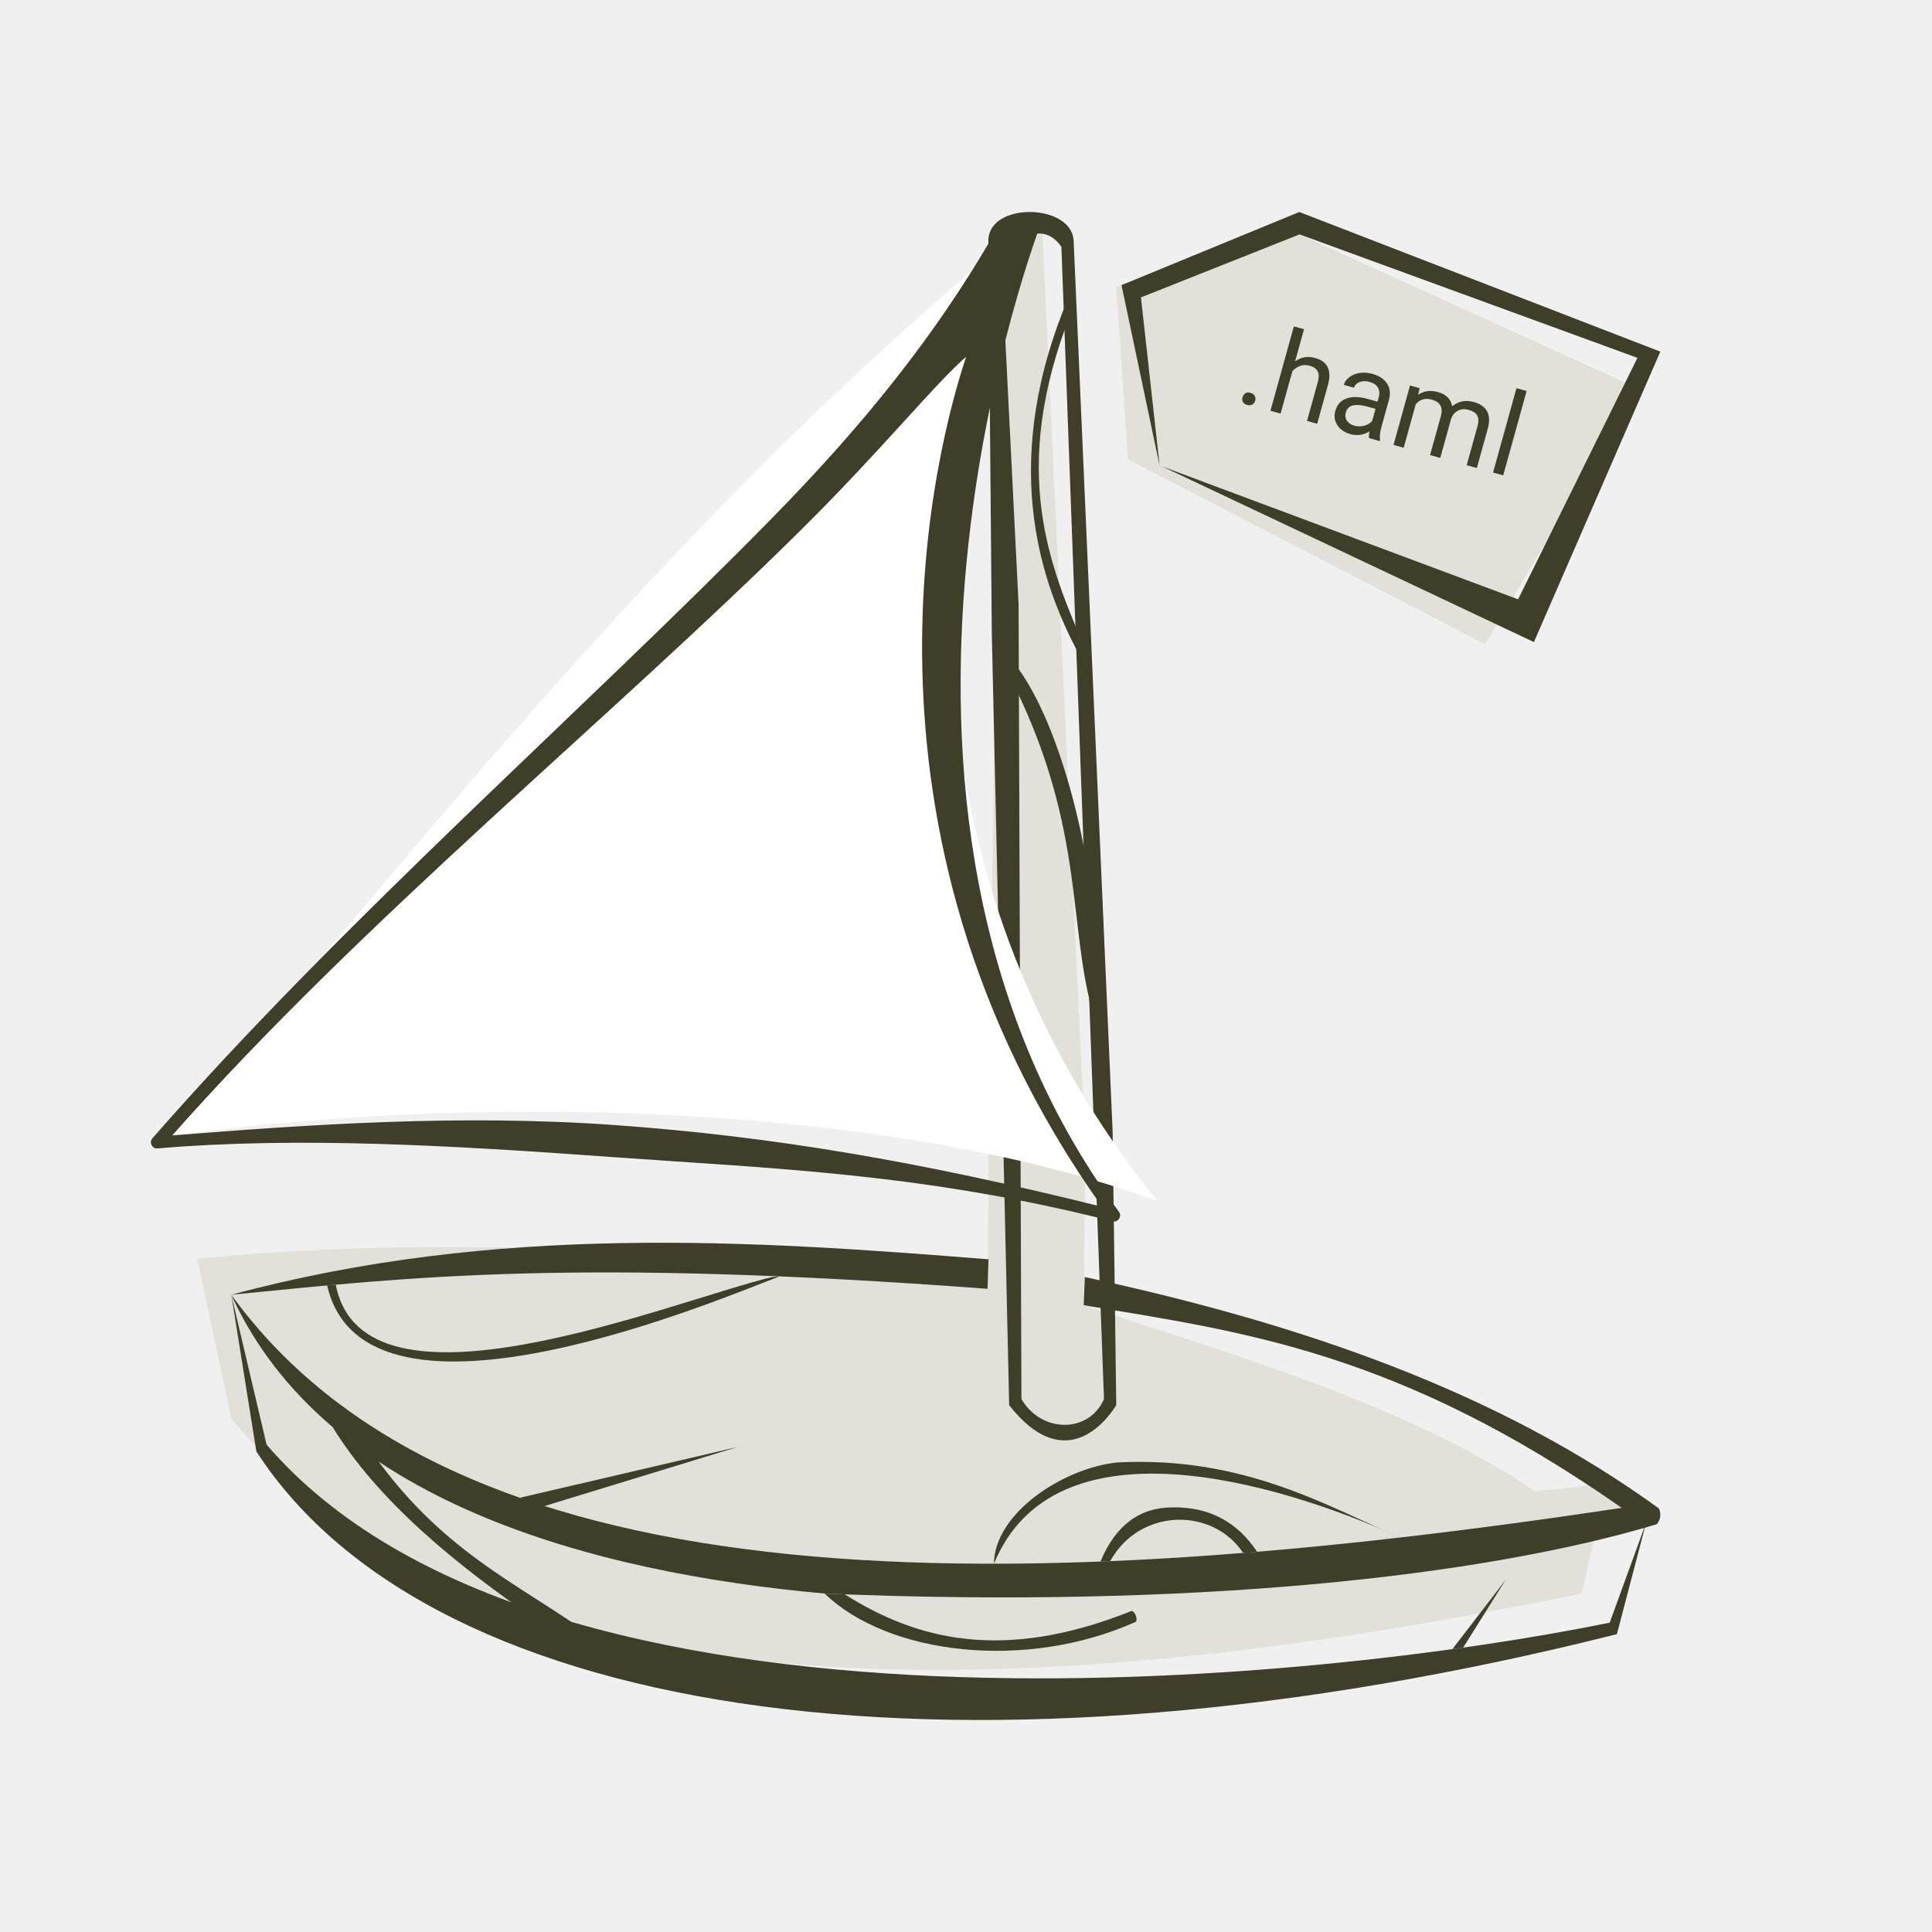
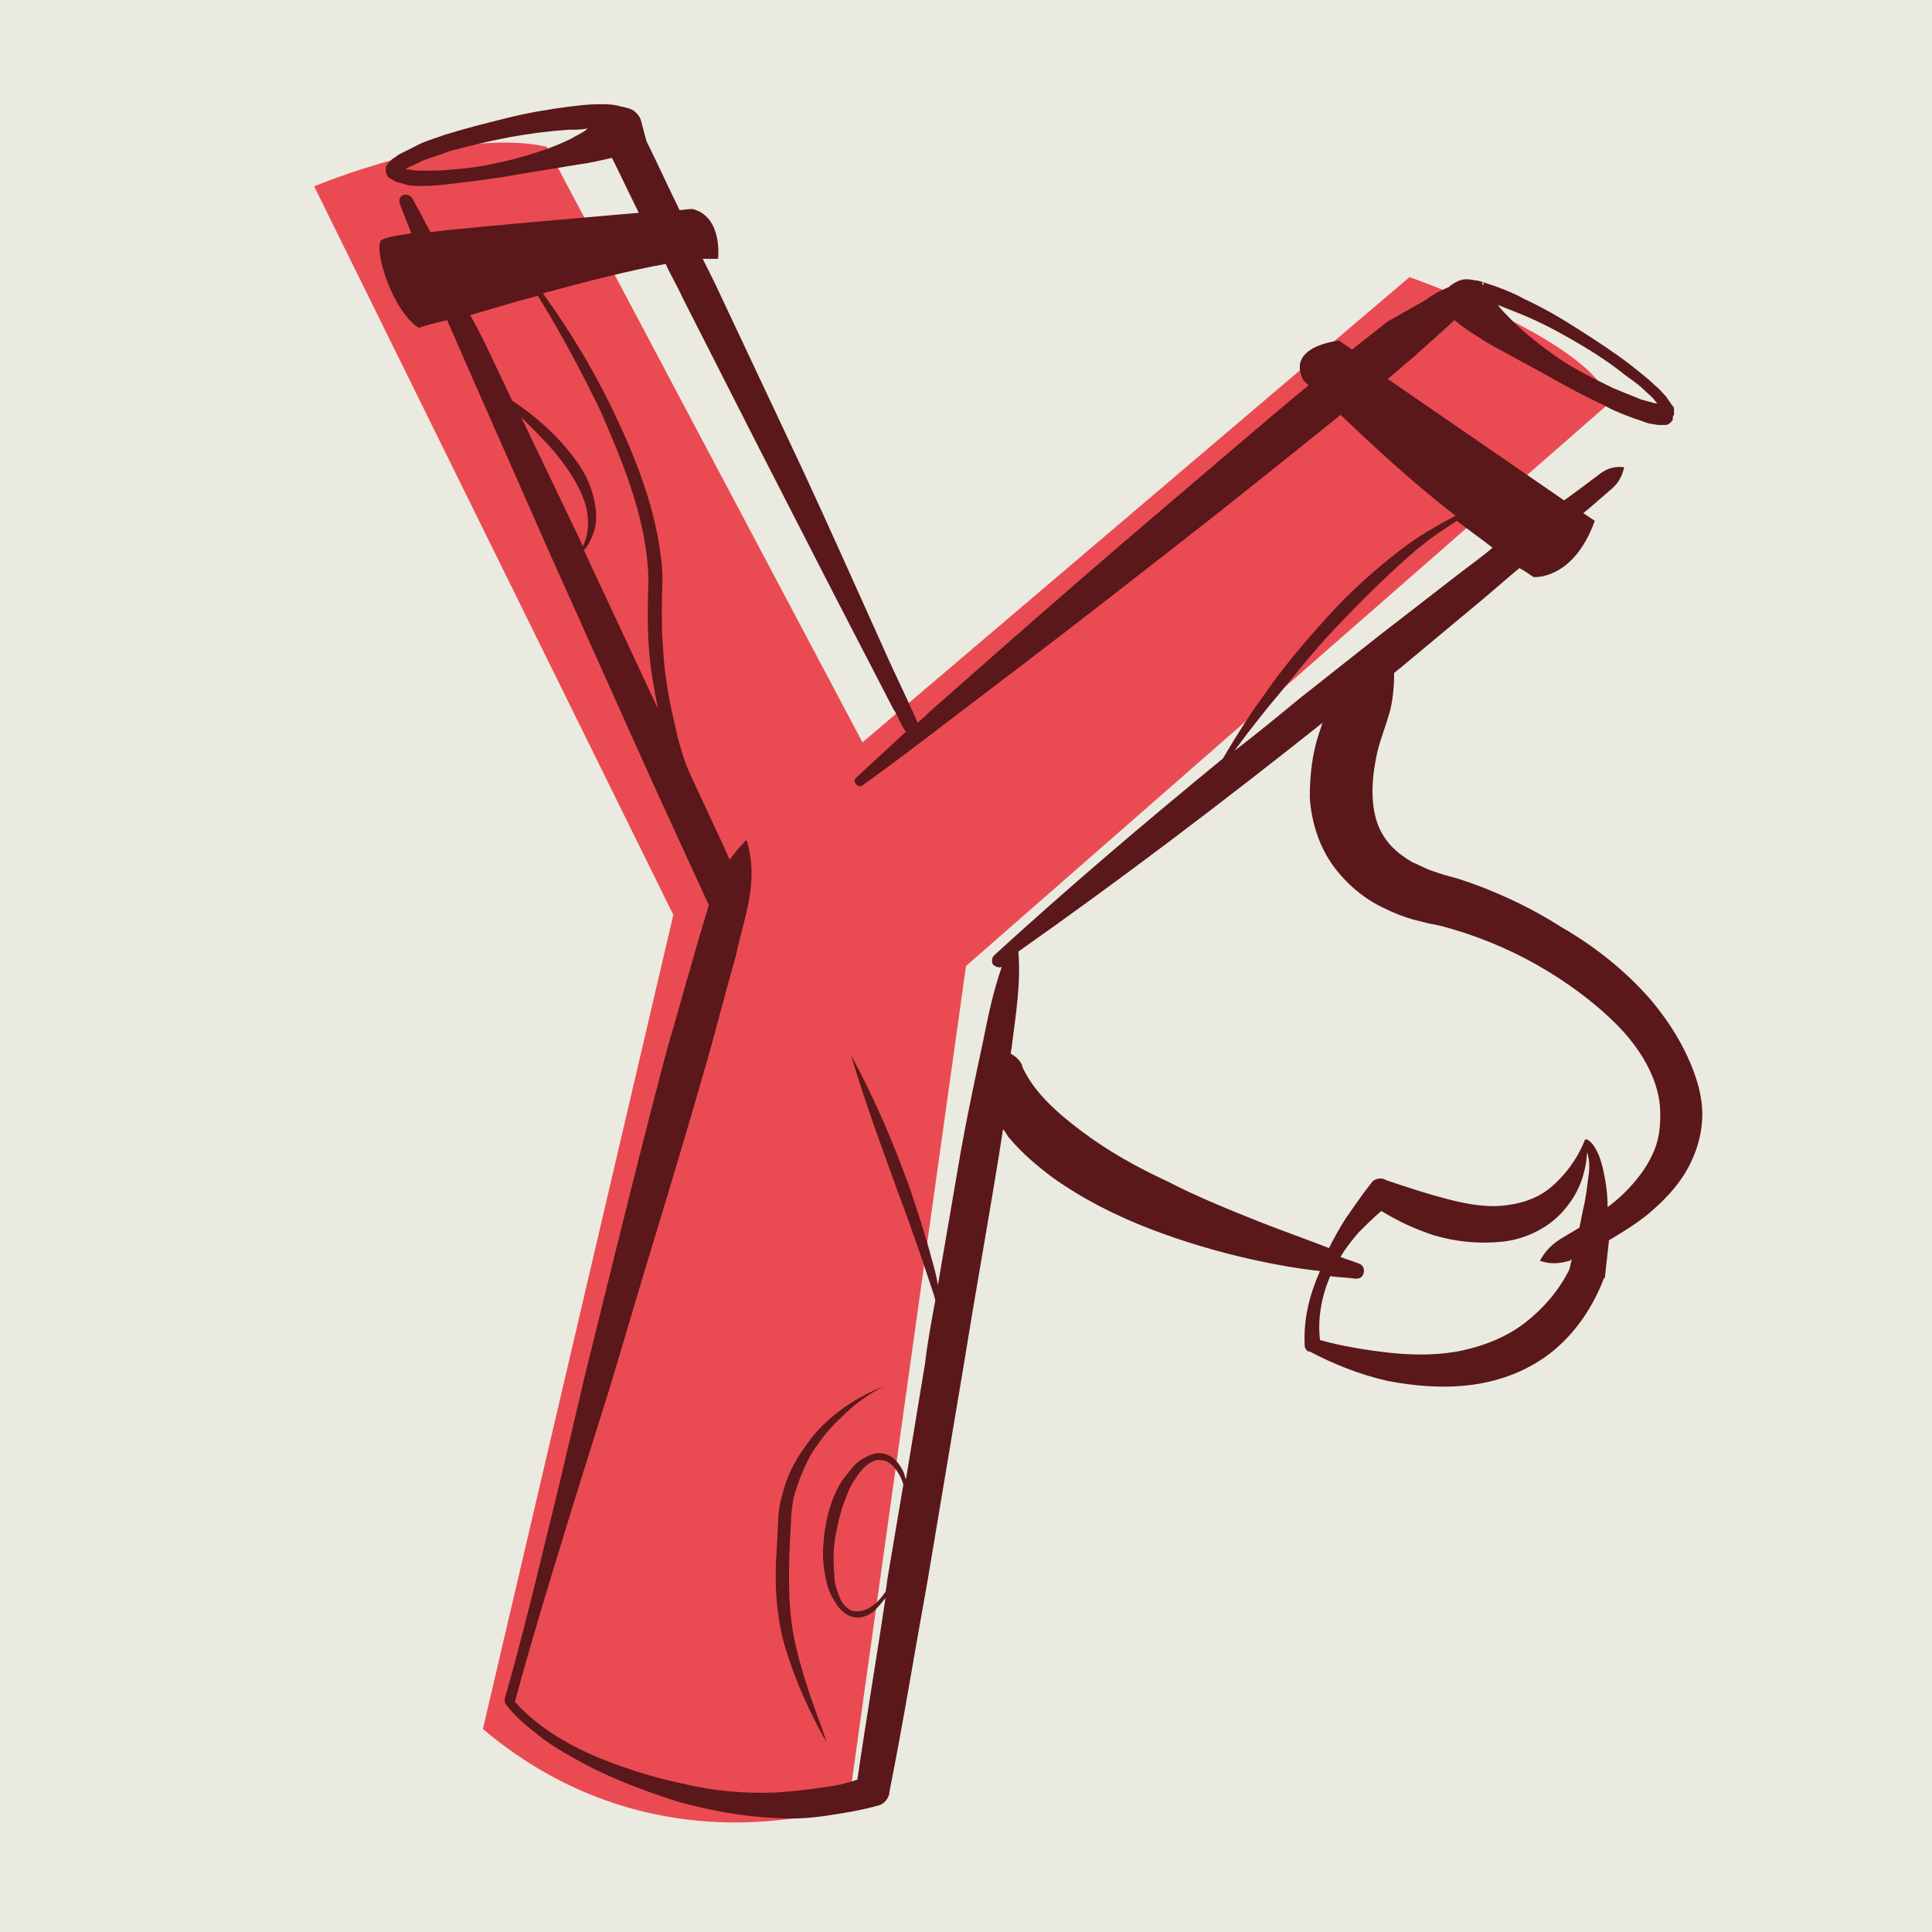
- <svg xmlns="http://www.w3.org/2000/svg" width="128" height="128" viewBox="0 0 128 128" version="1.1" id="svg1" xml:space="preserve">
+ <svg xmlns="http://www.w3.org/2000/svg" width="256" height="256" viewBox="0 0 256 256" version="1.1" id="svg1" xml:space="preserve">
  <defs id="defs1" />
  <g id="layer1">
-     <g id="g22" transform="matrix(0.8333333,0,0,0.8333333,6.666668,10.66667)" style="stroke-width:1.2">
+     <g id="g22" transform="matrix(0.8333333,0,0,0.8333333,-150.3333,10.66667)" style="stroke-width:1.2">
      <g id="g19" transform="matrix(2.580786,0,0,2.580786,-113.7783,-91.25264)" style="stroke-width:0.465">
        <path style="fill:#e1e1d9;fill-opacity:1;stroke:none;stroke-width:0.116;stroke-linecap:round;stroke-linejoin:round;stroke-dasharray:none;stroke-opacity:0.43" d="m 47.062,69.172 c 8.848,-0.858 16.436,0.044 24.361,0.475 l 0.014,-3.475 0.374,-28.168 1.272,-0.8 1.343,28.696 -0.056,4.706 c 4.448,1.496 9.944,3.033 13.909,5.737 l 1.645,-0.186 1.774,1.133 -1.628,0.584 -0.354,1.614 C 77.49,81.983 56.979,84.948 48.112,74.094 Z" id="path17" />
        <g id="g18" style="stroke-width:0.465">
          <path style="fill:#3f3e29;fill-opacity:1;stroke:none;stroke-width:0.176;stroke-linecap:butt;stroke-linejoin:round" d="M 71.409,70.101 C 58.681,69.152 53.667,69.735 48.112,70.285 56.292,68.08 64.151,68.61 71.438,69.193 Z" id="path5" />
          <path style="fill:#3f3e29;fill-opacity:1;stroke:none;stroke-width:0.176;stroke-linecap:butt;stroke-linejoin:round" d="m 48.112,70.285 c 7.12,9.824 24.549,9.312 42.834,6.565 -6.895,-4.822 -11.682,-5.427 -16.574,-6.243 l 0.032,-0.867 c 6.864,1.475 12.822,3.599 17.685,7.126 0.077,0.178 0.056,0.341 -0.064,0.488 -5.372,1.616 -14.413,2.609 -25.633,2.135 C 59.235,78.845 51.003,76.645 48.112,70.285 Z" id="path6" />
          <path style="fill:#3f3e29;fill-opacity:1;stroke:none;stroke-width:0.176;stroke-linecap:butt;stroke-linejoin:round" d="m 48.112,70.285 0.772,4.827 c 5.471,8.442 22.089,10.616 41.913,5.628 l 0.904,-3.449 -1.126,3.095 c -8.806,1.803 -32.868,4.416 -41.376,-5.484 z" id="path7" />
          <path style="fill:#3f3e29;fill-opacity:1;stroke:none;stroke-width:0.176;stroke-linecap:butt;stroke-linejoin:round" d="m 64.763,69.74 c -3.207,0.786 -12.582,4.653 -13.432,0.234 l -0.267,0.024 c 1.185,5.151 12.395,0.287 13.943,-0.279 z" id="path8" />
          <path style="fill:#3f3e29;fill-opacity:1;stroke:none;stroke-width:0.176;stroke-linecap:butt;stroke-linejoin:round" d="m 51.232,74.359 c 1.386,2.245 3.728,4.212 6.463,6.063 L 59.234,80.812 C 56.907,79.135 54.525,78.192 52.312,74.945 Z" id="path9" />
          <path style="fill:#3f3e29;fill-opacity:1;stroke:none;stroke-width:0.176;stroke-linecap:butt;stroke-linejoin:round" d="m 63.706,74.975 -6.703,1.563 0.626,0.296 z" id="path10" />
          <path style="fill:#3f3e29;fill-opacity:1;stroke:none;stroke-width:0.176;stroke-linecap:butt;stroke-linejoin:round" d="m 85.73,81.2 1.637,-2.13 -1.305,2.083 z" id="path11" />
          <path style="fill:#3f3e29;fill-opacity:1;stroke:none;stroke-width:0.176;stroke-linecap:butt;stroke-linejoin:round;stroke-dasharray:none" d="m 67.01,79.514 c 2.24,1.412 4.9,2.086 8.838,0.511 0.111,0.01 0.21,0.304 0.11,0.343 -3.366,1.501 -7.594,1.02 -9.568,-0.878 z" id="path12" />
          <path style="fill:#3f3e29;fill-opacity:1;stroke:none;stroke-width:0.176;stroke-linecap:butt;stroke-linejoin:round;stroke-dasharray:none" d="m 84.126,77.762 c -3.899,-1.759 -10.662,-3.705 -12.52,0.809 0.015,-1.57 2.155,-2.953 3.801,-3.12 3.929,-0.208 6.519,1.384 8.72,2.311 z" id="path13" />
          <path style="fill:#3f3e29;fill-opacity:1;stroke:none;stroke-width:0.176;stroke-linecap:butt;stroke-linejoin:round;stroke-dasharray:none" d="m 75.186,78.491 c 0.92,-1.656 3.169,-1.656 4.096,-0.253 l 0.431,-0.035 c -0.614,-0.927 -1.479,-1.383 -2.594,-1.368 -1.023,-0.004 -1.767,0.553 -2.231,1.668 z" id="path14" />
          <path style="fill:#3f3e29;fill-opacity:1;stroke-width:0.465;stroke-linejoin:round" d="m 71.434,37.814 0.106,12.08 0.535,23.793 c 1.665,2.12 2.94,0.578 3.299,0 L 75.262,65.247 74.061,37.814 c -0.058,-1.155 -2.623,-1.204 -2.627,0 z m 0.379,0.189 c 0.676,-0.325 1.365,-0.736 1.871,0 l 1.312,35.494 c -0.457,1.056 -1.923,1.064 -2.543,0 l -0.088,-24.491 z" id="rect14" />
          <path style="fill:#3f3e29;fill-opacity:1;stroke-width:0.465;stroke-linecap:round;stroke-linejoin:round" d="m 73.924,39.84 c -0.069,0 -0.136,0.005 -0.162,0.068 -1.988,5.014 -0.622,8.583 0.422,10.572 0.021,0.066 0.09,0.102 0.156,0.082 0.067,-0.021 0.104,-0.092 0.082,-0.158 -1.063,-2.502 -2.39,-5.453 -0.428,-10.402 0.025,-0.064 -0.001,-0.162 -0.07,-0.162 z" id="path15" />
          <path style="fill:#3f3e29;fill-opacity:1;stroke-width:0.465;stroke-linecap:round;stroke-linejoin:round" d="m 71.872,50.58 c 0.067,-0.015 0.134,-0.025 0.173,0.031 1.542,1.666 2.862,6.542 2.744,10.575 -0.005,0.069 -0.065,0.12 -0.134,0.115 -0.07,-0.005 -0.121,-0.066 -0.115,-0.136 -0.646,-2.775 -0.215,-5.802 -2.701,-10.41 -0.039,-0.057 -0.035,-0.158 0.033,-0.174 z" id="path16" />
        </g>
        <path style="fill:#ffffff;fill-opacity:1;stroke:none;stroke-width:0.116;stroke-linecap:round;stroke-linejoin:round;stroke-dasharray:none;stroke-opacity:0.43" d="M 76.633,67.396 C 70.3,59.499 68.694,49.701 71.812,38.004 61.993,46.143 54.311,55.885 46.293,65.375 56.438,64 68.717,64.5 76.633,67.396 Z" id="path18" />
        <path style="fill:#3f3e29;fill-opacity:1;stroke-width:0.465;stroke-linecap:round;stroke-linejoin:round" d="m 72.253,37.208 c -0.378,0.176 -0.746,0.547 -0.764,0.607 -1.684,2.869 -3.762,5.527 -6.689,8.514 -5.875,5.994 -13.23,12.398 -19.117,19.135 -0.111,0.128 -0.011,0.327 0.158,0.312 4.332,-0.367 9.046,-0.092 13.964,0.264 4.926,0.356 9.618,0.495 15.452,1.982 0.172,0.044 0.304,-0.152 0.199,-0.295 -9.356,-12.645 -2.372,-30.523 -2.372,-30.523 -0.23,-0.126 -0.592,-0.103 -0.831,0.004 z m -1.503,4.181 c -0.843,2.52 -4.151,14.473 4.187,26.186 -5.65,-1.406 -10.168,-2.167 -14.975,-2.515 -4.766,-0.345 -9.442,-0.021 -13.669,0.316 5.895,-6.666 13.491,-12.823 19.408,-18.691 2.462,-2.441 4.09,-4.468 5.049,-5.296 z" id="path4" />
      </g>
      <g id="g21" transform="matrix(0.4669223,0,0,0.4669223,-2.514685,13.15477)" style="stroke-width:2.57">
        <path style="fill:#e1e1d9;fill-opacity:1;stroke:none;stroke-width:0.643;stroke-linecap:round;stroke-linejoin:round;stroke-dasharray:none;stroke-opacity:0.43" d="M 180.296,22.627 178.312,-6.75 208.125,-16.312 267.062,10.5 241.125,54.102 Z" id="path20" />
        <path style="font-size:29.333px;line-height:1.45;font-family:Roboto;-inkscape-font-specification:Roboto;text-align:center;letter-spacing:0px;word-spacing:0px;text-anchor:middle;white-space:pre;fill:#3f3e29;stroke-width:0.643;stroke-linecap:round;stroke-linejoin:round;stroke-opacity:0.43" d="m 199.822,12.056 q 0.125,-0.449 0.469,-0.675 0.354,-0.224 0.887,-0.076 0.533,0.148 0.721,0.522 0.197,0.377 0.073,0.826 -0.119,0.43 -0.48,0.642 -0.352,0.215 -0.885,0.067 -0.533,-0.148 -0.724,-0.513 -0.181,-0.363 -0.062,-0.793 z m 8.949,-6.117 q 1.542,-1.093 3.384,-0.581 3.207,0.89 2.231,4.517 l -1.856,6.686 -1.73,-0.48 1.858,-6.696 q 0.294,-1.097 -0.056,-1.758 -0.341,-0.659 -1.379,-0.947 -0.842,-0.234 -1.602,0.039 -0.76,0.272 -1.318,0.903 l -2.001,7.21 -1.73,-0.48 3.987,-14.364 1.73,0.48 z m 12.597,13.074 q -0.067,-0.341 0.053,-1.134 -1.554,0.918 -3.228,0.454 -1.496,-0.415 -2.226,-1.524 -0.718,-1.116 -0.357,-2.416 0.439,-1.58 1.877,-2.118 1.45,-0.544 3.629,0.061 l 1.683,0.467 0.221,-0.795 q 0.252,-0.907 -0.143,-1.591 -0.392,-0.693 -1.449,-0.986 -0.926,-0.257 -1.682,0.037 -0.756,0.294 -0.941,0.958 l -1.739,-0.483 q 0.21,-0.757 0.938,-1.311 0.74,-0.56 1.77,-0.717 1.04,-0.155 2.143,0.152 1.749,0.485 2.496,1.64 0.75,1.145 0.362,2.689 l -1.293,4.657 q -0.387,1.393 -0.26,2.315 l -0.042,0.15 z m -2.505,-2.115 q 0.814,0.226 1.66,0.007 0.846,-0.218 1.36,-0.801 l 0.576,-2.076 -1.356,-0.376 q -3.179,-0.882 -3.696,0.978 -0.226,0.814 0.189,1.422 0.415,0.609 1.266,0.845 z m 11.111,-6.393 -0.265,1.135 q 1.476,-1 3.365,-0.476 2.123,0.589 2.438,2.429 0.707,-0.589 1.636,-0.815 0.938,-0.223 2.042,0.083 3.329,0.924 2.407,4.465 l -1.882,6.78 -1.73,-0.48 1.853,-6.677 q 0.301,-1.085 -0.046,-1.755 -0.345,-0.68 -1.514,-1.004 -0.963,-0.267 -1.76,0.136 -0.794,0.394 -1.167,1.338 l -1.864,6.714 -1.739,-0.483 1.84,-6.63 q 0.613,-2.207 -1.548,-2.806 -1.702,-0.472 -2.731,0.803 l -2.05,7.387 -1.73,-0.48 2.808,-10.118 z m 14.23,14.847 -1.73,-0.48 3.987,-14.364 1.73,0.48 z" id="text19" aria-label=".haml" />
        <path style="fill:#3f3e29;fill-opacity:1;stroke:none;stroke-width:0.643;stroke-linecap:round;stroke-linejoin:round;stroke-dasharray:none;stroke-opacity:0.43" d="M 182.522,-4.95 209.523,-15.677 267.062,5.347 246.741,46.462 186.102,23.821 249.432,53.74 270.954,4.287 209.48,-19.49 179.212,-7.039 185.704,23.732 Z" id="path21" />
      </g>
    </g>
+     <rect style="fill:#eaeae1;fill-opacity:1;stroke:none;stroke-width:0.25;stroke-linecap:round;stroke-linejoin:round;stroke-opacity:0.43" id="rect19" width="256" height="256" x="0" y="0" ry="73" rx="0" />
+     <g id="g26" transform="matrix(1.062847,0,0,1.062847,-2.445188,-8.397991)" style="stroke-width:0.941">
+       <path d="m 122.732,128.333 -14.659,104.683 c 0,0 -23.9,8.763 -45.57,-9.56 L 86.244,121.959 41.471,31.139 c 0,0 17.686,-7.489 28.999,-4.939 l 39.356,74.25 68.195,-57.998 c 0,0 22.944,7.967 25.015,15.615 z" fill="#ecdfa7" id="path1" style="fill:#ea4b52;fill-opacity:1;stroke-width:0.941" />
+       <g fill="#3f3e29" id="g3" style="fill:#5a181b;fill-opacity:1;stroke-width:1.387" transform="matrix(0.6784152,0,0,0.6784152,41.47142,20.89017)">
+         <path d="m 251.772,173.798 c -1.644,-3.288 -3.758,-6.341 -6.106,-9.16 -4.697,-5.402 -10.334,-9.864 -16.44,-13.387 -5.872,-3.758 -12.448,-6.811 -19.024,-8.925 l -2.583,-0.705 c -0.705,-0.235 -1.409,-0.47 -2.114,-0.705 -1.409,-0.47 -2.583,-1.174 -3.758,-1.644 -2.349,-1.409 -3.993,-2.818 -5.167,-4.697 -2.349,-3.523 -2.583,-8.925 -1.409,-14.561 0.235,-1.409 0.705,-2.818 1.174,-4.228 0.47,-1.409 0.939,-2.818 1.409,-4.462 0.47,-2.114 0.705,-4.228 0.705,-6.811 l 1.174,-0.939 14.092,-11.743 c 2.583,-2.114 5.167,-4.462 7.75,-6.576 0.939,0.47 1.879,1.174 2.583,1.644 0,0 7.281,0.705 11.273,-10.334 l -2.114,-1.409 1.409,-1.174 3.523,-3.053 c 1.174,-0.939 2.114,-2.114 2.583,-4.228 -2.114,-0.235 -3.523,0.47 -4.697,1.409 l -3.758,2.818 -2.583,1.879 -32.411,-22.312 c 1.644,-1.409 3.053,-2.583 4.697,-3.993 l 6.811,-6.106 c 0.235,-0.235 0.47,-0.47 0.705,-0.705 0.705,0.47 1.174,0.939 1.879,1.409 1.644,1.174 3.523,2.349 5.167,3.288 l 10.334,5.637 c 3.288,1.879 6.811,3.758 10.334,5.402 1.644,0.939 3.523,1.644 5.402,2.349 0.939,0.235 1.879,0.705 2.818,0.939 0.47,0 1.174,0.235 1.644,0.235 h 1.174 c 0.47,0 0.939,-0.235 1.409,-0.939 v -0.235 c 0,-0.235 0,-0.47 0.235,-0.705 v -0.939 c 0,-0.47 -0.235,-0.705 -0.47,-0.939 -0.235,-0.47 -0.705,-0.939 -0.939,-1.409 -0.705,-0.705 -1.409,-1.644 -2.114,-2.114 -1.409,-1.409 -3.053,-2.583 -4.462,-3.758 -3.053,-2.349 -6.341,-4.462 -9.629,-6.576 -3.288,-2.114 -6.576,-3.993 -10.099,-5.637 -1.644,-0.939 -3.523,-1.644 -5.402,-2.349 -0.939,-0.235 -1.879,-0.705 -3.053,-0.939 -0.47,0 -1.174,-0.235 -1.879,-0.235 -0.47,0 -0.705,0 -1.409,0.235 -0.47,0.235 -1.174,0.47 -1.879,1.174 -1.644,0.705 -3.053,1.409 -4.228,2.349 l -7.046,3.993 c -2.114,1.644 -4.462,3.523 -6.576,5.167 l -2.349,-1.644 c 0,0 -9.864,0.939 -6.576,7.281 0,0 0.235,0.235 0.939,0.939 -9.395,7.75 -18.554,15.736 -27.714,23.486 -9.394,7.985 -18.554,15.971 -27.949,24.191 l -13.857,12.213 c -0.705,0.705 -1.409,1.409 -2.349,2.114 -0.47,-1.409 -1.174,-2.583 -1.644,-3.758 l -3.288,-7.046 -6.341,-14.092 C 95.354,79.383 91.127,69.989 86.664,60.594 L 73.512,32.646 c -0.705,-1.409 -1.409,-2.818 -2.114,-4.228 h 2.818 c 0,0 0.939,-7.75 -4.697,-9.16 0,0 -0.939,0 -2.349,0.235 C 65.057,15.266 63.178,11.039 61.064,6.811 L 60.125,3.288 C 59.89,2.114 59.185,1.644 58.716,1.174 58.246,0.939 57.776,0.705 57.541,0.705 56.837,0.47 56.367,0.47 55.662,0.235 54.488,0 53.549,0 52.609,0 50.495,0 48.617,0.235 46.738,0.47 42.98,0.939 38.987,1.644 35.229,2.583 31.472,3.523 27.714,4.462 23.956,5.637 22.077,6.341 20.198,6.811 18.554,7.75 17.615,8.22 16.675,8.69 15.736,9.16 c -0.47,0.235 -0.939,0.705 -1.409,0.939 -0.235,0.235 -0.47,0.47 -0.705,0.705 -0.235,0.235 -0.235,0.47 -0.47,0.705 v 0.705 0.235 c 0.235,0.939 0.705,1.174 1.174,1.409 0.47,0.235 0.705,0.47 0.939,0.47 0.705,0.235 1.174,0.235 1.644,0.47 0.939,0.235 2.114,0.235 3.053,0.235 1.879,0 3.993,-0.235 5.872,-0.47 3.758,-0.47 7.75,-0.939 11.508,-1.644 l 11.508,-1.879 c 1.879,-0.235 3.758,-0.705 5.872,-1.174 1.644,3.288 3.288,6.811 4.932,10.099 -10.804,0.939 -27.714,2.349 -38.283,3.523 -1.174,-2.114 -2.114,-3.993 -3.288,-6.106 -0.235,-0.47 -0.939,-0.939 -1.644,-0.705 -0.705,0.235 -0.939,0.939 -0.705,1.644 0.705,1.879 1.409,3.523 2.114,5.402 -3.288,0.47 -5.402,0.939 -5.637,1.409 -1.174,2.114 2.349,13.152 7.046,15.971 0,0 1.879,-0.705 5.167,-1.409 1.644,3.758 3.288,7.516 4.932,11.273 l 14.092,31.941 14.327,31.941 c 4.697,10.569 9.629,21.138 14.561,31.941 4.932,10.804 0,0.235 0.235,0.235 -0.705,2.349 -1.409,4.697 -2.114,7.046 -1.879,6.576 -3.758,13.152 -5.637,19.728 -3.523,13.152 -6.811,26.539 -10.099,39.692 l -4.932,19.963 -4.697,19.963 c -3.288,13.387 -6.341,26.539 -10.099,39.692 0,0.235 0,0.705 0.235,0.939 1.879,2.583 4.462,4.462 6.811,6.341 2.583,1.879 5.167,3.288 7.75,4.697 5.402,2.818 11.039,4.932 16.91,6.811 5.872,1.644 11.978,2.818 18.319,3.053 3.053,0.235 6.341,0 9.394,-0.47 3.053,-0.47 6.106,-0.939 9.394,-1.879 0.939,-0.235 1.644,-1.174 1.879,-2.114 v -0.235 c 2.583,-12.917 4.697,-26.07 7.046,-38.987 l 6.576,-39.222 c 2.114,-13.152 4.462,-26.07 6.576,-39.222 0.235,-1.409 0.47,-3.053 0.705,-4.462 0.47,0.47 0.705,1.174 1.174,1.644 2.349,2.818 5.167,5.167 7.985,7.281 5.637,3.993 11.743,7.046 17.85,9.395 6.106,2.349 12.448,4.228 18.789,5.637 4.228,0.939 8.22,1.644 12.448,2.114 -1.879,4.228 -3.053,8.69 -2.818,13.622 0,0.47 0.235,0.939 0.705,1.174 h 0.235 c 4.462,2.349 9.16,4.228 14.327,5.402 4.932,0.939 10.334,1.409 15.501,0.705 5.402,-0.705 10.804,-2.818 15.031,-6.341 4.228,-3.523 7.281,-8.22 9.16,-13.152 l 0.235,-0.235 v -0.235 c 0.235,-2.114 0.47,-4.228 0.705,-6.341 v -0.235 c 2.349,-1.409 4.697,-2.818 7.046,-4.697 2.818,-2.349 5.402,-4.932 7.281,-8.22 1.879,-3.288 3.053,-7.281 2.818,-11.273 -0.235,-3.758 -1.644,-7.516 -3.288,-10.804 z M 247.31,55.428 c 0,0 0,0.235 0,0 z M 230.635,42.98 c 3.288,1.879 6.341,3.758 9.395,6.106 1.409,1.174 3.053,2.114 4.462,3.523 0.705,0.705 1.409,1.174 1.879,1.879 0.235,0.235 0.235,0.235 0.47,0.47 h -0.47 c -0.939,-0.235 -1.644,-0.47 -2.583,-0.705 -1.644,-0.705 -3.523,-1.409 -5.167,-2.114 -3.288,-1.644 -6.811,-3.288 -9.864,-5.402 -3.053,-2.114 -6.106,-4.462 -8.69,-7.046 -0.939,-0.939 -1.879,-1.879 -2.583,-2.818 1.174,0.47 2.349,0.939 3.523,1.409 3.053,1.174 6.341,2.818 9.629,4.697 z M 214.664,32.646 c 0,0 0,0 0.235,0.235 v 0.235 0.235 c 0,0 0,-0.235 -0.235,-0.235 z M 47.207,6.341 C 43.919,7.985 40.161,9.16 36.639,10.099 32.881,11.039 29.358,11.743 25.6,11.978 c -1.879,0.235 -3.758,0.235 -5.637,0.235 -0.939,0 -1.879,0 -2.583,-0.235 h -0.705 c 0.235,0 0.235,-0.235 0.47,-0.235 0.705,-0.47 1.644,-0.705 2.349,-1.174 1.644,-0.705 3.523,-1.174 5.167,-1.879 3.523,-0.939 7.281,-1.879 11.039,-2.583 3.758,-0.705 7.516,-1.174 11.039,-1.409 1.174,0 2.349,0 3.523,-0.235 -0.705,0.705 -1.879,1.174 -3.053,1.879 z M 210.202,86.429 195.64,97.703 181.079,109.211 c -3.993,3.288 -7.985,6.576 -11.978,9.629 0.235,-0.235 0.47,-0.705 0.705,-0.939 1.879,-2.583 3.758,-4.932 5.637,-7.281 3.993,-4.697 7.75,-9.629 11.978,-14.092 4.228,-4.462 8.69,-8.925 13.152,-12.917 2.349,-2.114 4.697,-3.993 7.281,-5.637 0.705,-0.47 1.409,-0.939 2.114,-1.409 2.114,1.644 4.462,3.288 6.576,4.932 -1.879,1.644 -4.228,3.288 -6.341,4.932 z M 38.048,57.541 l 1.174,1.174 c 2.349,2.349 4.697,4.697 6.576,7.281 1.879,2.583 3.523,5.402 4.228,8.22 0.47,2.349 0.47,4.932 -0.705,7.046 L 49.086,80.558 Z M 49.556,81.967 C 50.261,81.262 50.73,80.323 51.2,79.149 51.905,77.505 51.905,75.626 51.67,73.982 51.2,70.459 49.556,67.171 47.442,64.587 44.389,60.594 40.631,57.306 36.404,54.488 l -2.583,-5.402 c -1.644,-3.523 -3.288,-7.046 -5.167,-10.334 3.523,-0.939 7.75,-2.349 12.448,-3.523 4.228,6.811 7.985,13.857 11.508,21.138 3.993,9.16 7.985,18.789 8.69,28.653 0.235,2.349 0,4.932 0,7.516 0,2.583 0,5.167 0.235,7.75 0.235,3.523 0.939,7.281 1.644,10.804 z M 104.983,273.38 c -0.705,0.939 -1.174,1.644 -2.114,2.349 -1.174,0.939 -2.349,1.409 -3.758,1.174 -1.174,-0.235 -2.114,-1.409 -2.583,-2.583 -0.47,-1.174 -0.939,-2.583 -0.939,-3.993 -0.235,-2.818 -0.235,-5.637 0.47,-8.455 0.47,-2.818 1.409,-5.402 2.583,-7.985 0.705,-1.174 1.409,-2.349 2.349,-3.288 0.939,-0.939 2.114,-1.644 3.288,-1.409 1.174,0 2.349,1.174 3.053,2.349 0.47,0.705 0.705,1.409 0.939,2.114 l -2.818,16.675 c -0.235,1.174 -0.235,2.114 -0.47,3.053 z m 13.857,-81.028 c -1.409,8.22 -2.818,16.44 -4.228,24.661 -0.235,-1.644 -0.705,-3.288 -1.174,-4.932 -1.174,-4.462 -2.583,-8.69 -3.993,-12.917 -3.053,-8.455 -6.576,-16.675 -10.804,-24.426 2.583,8.69 5.637,16.91 8.69,25.365 1.644,4.228 3.053,8.455 4.462,12.448 0.705,2.114 1.409,4.228 2.114,6.341 0,0.235 0.235,0.705 0.235,0.939 -0.705,3.758 -1.409,7.516 -1.879,11.508 l -3.523,21.372 c -0.235,-0.47 -0.235,-0.939 -0.47,-1.409 -0.705,-1.409 -1.644,-2.818 -3.523,-3.288 -1.644,-0.47 -3.288,0.47 -4.697,1.409 -1.174,0.939 -2.114,2.349 -3.053,3.523 -1.644,2.583 -2.583,5.637 -3.053,8.455 -0.47,3.053 -0.705,6.106 0,9.16 0.235,1.409 0.705,3.053 1.644,4.462 0.705,1.409 2.114,2.818 3.758,3.053 1.644,0.235 3.288,-0.705 4.228,-1.879 0.47,-0.47 0.939,-1.174 1.409,-1.644 -1.644,11.039 -3.523,22.077 -5.167,33.35 -2.114,0.705 -4.228,1.174 -6.341,1.409 -2.818,0.47 -5.637,0.705 -8.455,0.939 -5.872,0.235 -11.508,-0.235 -17.38,-1.644 -5.637,-1.174 -11.508,-3.053 -16.91,-5.402 -5.167,-2.349 -10.099,-5.402 -13.857,-9.629 3.523,-12.917 7.516,-25.835 11.508,-38.752 l 6.106,-19.494 5.872,-19.728 c 3.993,-13.152 7.985,-26.305 11.743,-39.457 1.879,-6.576 3.523,-13.152 5.402,-19.728 1.409,-6.811 4.228,-13.152 2.114,-20.668 v -0.235 c -0.235,-0.235 -0.47,-0.235 -0.47,0 -1.174,1.174 -1.879,2.114 -2.818,3.288 -2.583,-5.872 -5.402,-11.508 -7.985,-17.38 -0.705,-2.114 -1.409,-4.228 -1.879,-6.576 -1.174,-4.932 -2.114,-9.864 -2.349,-14.796 -0.235,-2.583 -0.235,-4.932 -0.235,-7.516 0,-2.583 0.235,-5.167 0,-7.75 -0.939,-10.334 -4.932,-20.198 -9.394,-29.358 -3.523,-7.281 -7.75,-14.092 -12.448,-20.668 7.75,-2.114 15.971,-4.228 22.547,-5.402 0.939,2.114 2.114,3.993 3.053,6.106 L 81.732,63.178 c 4.697,9.16 9.394,18.319 14.092,27.479 l 7.046,13.622 3.523,6.811 c 0.939,1.409 1.409,3.053 2.349,4.228 -3.053,2.818 -6.106,5.637 -9.16,8.455 -0.235,0.235 -0.47,0.705 0,1.174 0.235,0.47 0.939,0.47 1.174,0.235 4.932,-3.523 9.864,-7.281 14.796,-11.039 l 14.796,-11.273 c 9.864,-7.516 19.494,-15.031 29.123,-22.547 9.629,-7.516 19.259,-15.266 28.888,-23.017 l 0.235,-0.235 c 5.167,4.932 12.917,12.213 21.138,18.554 -3.523,1.879 -6.811,3.758 -9.864,6.106 -4.932,3.758 -9.629,7.985 -13.857,12.683 -4.228,4.697 -8.22,9.394 -11.743,14.561 -2.583,3.523 -4.932,7.281 -7.281,11.273 -14.327,11.743 -28.418,23.721 -42.04,36.169 -0.47,0.47 -0.47,1.174 -0.235,1.644 0.47,0.47 1.174,0.705 1.644,0.47 -1.644,4.697 -2.583,9.395 -3.523,14.092 -1.409,6.576 -2.818,13.152 -3.993,19.728 z m 103.809,31.472 c -3.288,2.583 -7.281,4.228 -11.508,5.167 -4.228,0.939 -8.925,0.939 -13.387,0.47 -4.228,-0.47 -8.69,-1.174 -12.917,-2.349 -0.47,-3.758 0.235,-7.985 1.879,-11.743 1.644,0.235 3.053,0.235 4.697,0.47 0.705,0 1.174,-0.235 1.409,-0.939 0.235,-0.705 0,-1.644 -0.939,-1.879 -1.174,-0.47 -2.114,-0.705 -3.288,-1.174 0.939,-1.644 2.114,-3.053 3.288,-4.462 1.409,-1.409 2.818,-2.818 4.228,-3.993 3.053,1.879 6.106,3.288 9.629,4.462 3.993,1.174 8.22,1.644 12.683,1.174 4.228,-0.47 8.69,-2.583 11.508,-6.106 2.583,-3.053 3.758,-6.576 3.993,-10.334 0.47,1.409 0.47,3.053 0.235,4.462 -0.235,1.879 -0.47,3.993 -0.939,5.872 -0.235,1.174 -0.47,2.349 -0.705,3.523 -1.174,0.705 -2.349,1.409 -3.523,2.114 -1.409,0.939 -2.583,1.879 -3.758,3.993 2.114,0.705 3.758,0.47 5.402,0 0.235,0 0.235,-0.235 0.47,-0.235 -0.235,0.705 -0.235,1.174 -0.47,1.879 -1.879,3.758 -4.697,7.046 -7.985,9.629 z m 23.251,-30.767 c -1.174,2.583 -3.053,4.932 -5.167,7.046 -0.939,0.939 -2.114,1.879 -3.053,2.583 0,-2.114 -0.235,-4.228 -0.705,-6.341 -0.235,-1.174 -0.47,-2.114 -0.939,-3.288 -0.47,-0.939 -0.939,-2.114 -2.114,-2.818 -0.235,0 -0.47,0 -0.47,0.235 -1.409,3.523 -3.758,6.576 -6.341,8.69 -2.583,2.114 -5.872,3.053 -9.16,3.288 -3.288,0.235 -6.811,-0.47 -10.334,-1.409 -3.523,-0.939 -7.046,-2.114 -10.569,-3.288 l -0.47,-0.235 c -0.705,-0.235 -1.644,0 -2.114,0.47 -1.879,2.349 -3.288,4.462 -4.932,6.811 -1.174,1.879 -2.114,3.523 -3.053,5.402 -4.228,-1.644 -8.22,-3.053 -12.448,-4.697 -5.872,-2.349 -11.743,-4.697 -17.145,-7.516 -5.637,-2.583 -11.039,-5.637 -15.736,-9.16 -4.697,-3.523 -8.925,-7.281 -11.039,-11.978 v -0.235 c -0.47,-0.939 -1.174,-1.644 -2.114,-2.114 0,-0.47 0.235,-1.174 0.235,-1.644 0.705,-5.637 1.644,-11.273 1.174,-17.145 19.024,-13.387 37.578,-27.479 55.897,-42.04 -0.235,0.705 -0.47,1.409 -0.705,2.114 -1.174,3.523 -1.644,7.516 -1.644,11.508 0.235,3.993 1.409,8.455 3.993,12.213 2.583,3.758 6.106,6.576 9.629,8.22 1.879,0.939 3.758,1.644 5.402,2.114 0.939,0.235 1.879,0.47 2.818,0.705 l 2.349,0.47 c 6.106,1.644 11.978,3.993 17.38,7.046 5.402,3.053 10.569,6.811 14.796,11.039 4.228,4.228 7.516,9.629 7.985,15.031 0.235,3.758 -0.235,6.576 -1.409,8.925 z" id="path2" style="fill:#5a181b;fill-opacity:1;stroke-width:1.387" />
+         <path d="m 89.952,247.075 c -1.879,2.583 -3.288,5.637 -3.993,8.69 -0.47,1.644 -0.705,3.288 -0.705,4.697 l -0.235,4.697 c -0.47,6.106 -0.235,12.683 1.644,18.789 1.879,6.106 4.462,11.743 7.516,17.145 -0.939,-3.053 -2.114,-5.872 -3.053,-8.69 -0.939,-2.818 -1.879,-5.872 -2.583,-8.925 -1.409,-5.872 -1.409,-11.978 -1.174,-18.084 l 0.235,-4.697 c 0,-1.409 0.235,-3.053 0.47,-4.462 0.705,-2.818 1.879,-5.637 3.288,-8.22 1.644,-2.583 3.523,-4.932 5.872,-7.046 2.114,-2.114 4.697,-3.993 7.516,-5.402 -5.872,2.349 -11.273,6.106 -14.796,11.508 z" id="path3" style="fill:#5a181b;fill-opacity:1;stroke-width:1.387" />
+       </g>
+     </g>
+     <g id="g24" transform="matrix(0.3392076,0,0,0.3392076,294.918,166.7066)" style="stroke-width:2.948">
+       <path d="M 119.78,158.373 98.172,312.677 c 0,0 -35.229,12.917 -67.171,-14.092 L 65.996,148.978 0,15.107 c 0,0 26.07,-11.039 42.745,-7.281 L 100.756,117.272 201.277,31.782 c 0,0 33.82,11.743 36.873,23.017 z" fill="#ecdfa7" id="path19" style="stroke-width:2.948" />
+       <g fill="#3f3e29" id="g23" style="stroke-width:2.948">
+         <path d="m 251.772,173.798 c -1.644,-3.288 -3.758,-6.341 -6.106,-9.16 -4.697,-5.402 -10.334,-9.864 -16.44,-13.387 -5.872,-3.758 -12.448,-6.811 -19.024,-8.925 l -2.583,-0.705 c -0.705,-0.235 -1.409,-0.47 -2.114,-0.705 -1.409,-0.47 -2.583,-1.174 -3.758,-1.644 -2.349,-1.409 -3.993,-2.818 -5.167,-4.697 -2.349,-3.523 -2.583,-8.925 -1.409,-14.561 0.235,-1.409 0.705,-2.818 1.174,-4.228 0.47,-1.409 0.939,-2.818 1.409,-4.462 0.47,-2.114 0.705,-4.228 0.705,-6.811 l 1.174,-0.939 14.092,-11.743 c 2.583,-2.114 5.167,-4.462 7.75,-6.576 0.939,0.47 1.879,1.174 2.583,1.644 0,0 7.281,0.705 11.273,-10.334 l -2.114,-1.409 1.409,-1.174 3.523,-3.053 c 1.174,-0.939 2.114,-2.114 2.583,-4.228 -2.114,-0.235 -3.523,0.47 -4.697,1.409 l -3.758,2.818 -2.583,1.879 -32.411,-22.312 c 1.644,-1.409 3.053,-2.583 4.697,-3.993 l 6.811,-6.106 c 0.235,-0.235 0.47,-0.47 0.705,-0.705 0.705,0.47 1.174,0.939 1.879,1.409 1.644,1.174 3.523,2.349 5.167,3.288 l 10.334,5.637 c 3.288,1.879 6.811,3.758 10.334,5.402 1.644,0.939 3.523,1.644 5.402,2.349 0.939,0.235 1.879,0.705 2.818,0.939 0.47,0 1.174,0.235 1.644,0.235 h 1.174 c 0.47,0 0.939,-0.235 1.409,-0.939 v -0.235 c 0,-0.235 0,-0.47 0.235,-0.705 v -0.939 c 0,-0.47 -0.235,-0.705 -0.47,-0.939 -0.235,-0.47 -0.705,-0.939 -0.939,-1.409 -0.705,-0.705 -1.409,-1.644 -2.114,-2.114 -1.409,-1.409 -3.053,-2.583 -4.462,-3.758 -3.053,-2.349 -6.341,-4.462 -9.629,-6.576 -3.288,-2.114 -6.576,-3.993 -10.099,-5.637 -1.644,-0.939 -3.523,-1.644 -5.402,-2.349 -0.939,-0.235 -1.879,-0.705 -3.053,-0.939 -0.47,0 -1.174,-0.235 -1.879,-0.235 -0.47,0 -0.705,0 -1.409,0.235 -0.47,0.235 -1.174,0.47 -1.879,1.174 -1.644,0.705 -3.053,1.409 -4.228,2.349 l -7.046,3.993 c -2.114,1.644 -4.462,3.523 -6.576,5.167 l -2.349,-1.644 c 0,0 -9.864,0.939 -6.576,7.281 0,0 0.235,0.235 0.939,0.939 -9.395,7.75 -18.554,15.736 -27.714,23.486 -9.394,7.985 -18.554,15.971 -27.949,24.191 l -13.857,12.213 c -0.705,0.705 -1.409,1.409 -2.349,2.114 -0.47,-1.409 -1.174,-2.583 -1.644,-3.758 l -3.288,-7.046 -6.341,-14.092 C 95.354,79.383 91.127,69.989 86.664,60.594 L 73.512,32.646 c -0.705,-1.409 -1.409,-2.818 -2.114,-4.228 h 2.818 c 0,0 0.939,-7.75 -4.697,-9.16 0,0 -0.939,0 -2.349,0.235 C 65.057,15.266 63.178,11.039 61.064,6.811 L 60.125,3.288 C 59.89,2.114 59.185,1.644 58.716,1.174 58.246,0.939 57.776,0.705 57.541,0.705 56.837,0.47 56.367,0.47 55.662,0.235 54.488,0 53.549,0 52.609,0 50.495,0 48.617,0.235 46.738,0.47 42.98,0.939 38.987,1.644 35.229,2.583 31.472,3.523 27.714,4.462 23.956,5.637 22.077,6.341 20.198,6.811 18.554,7.75 17.615,8.22 16.675,8.69 15.736,9.16 c -0.47,0.235 -0.939,0.705 -1.409,0.939 -0.235,0.235 -0.47,0.47 -0.705,0.705 -0.235,0.235 -0.235,0.47 -0.47,0.705 v 0.705 0.235 c 0.235,0.939 0.705,1.174 1.174,1.409 0.47,0.235 0.705,0.47 0.939,0.47 0.705,0.235 1.174,0.235 1.644,0.47 0.939,0.235 2.114,0.235 3.053,0.235 1.879,0 3.993,-0.235 5.872,-0.47 3.758,-0.47 7.75,-0.939 11.508,-1.644 l 11.508,-1.879 c 1.879,-0.235 3.758,-0.705 5.872,-1.174 1.644,3.288 3.288,6.811 4.932,10.099 -10.804,0.939 -27.714,2.349 -38.283,3.523 -1.174,-2.114 -2.114,-3.993 -3.288,-6.106 -0.235,-0.47 -0.939,-0.939 -1.644,-0.705 -0.705,0.235 -0.939,0.939 -0.705,1.644 0.705,1.879 1.409,3.523 2.114,5.402 -3.288,0.47 -5.402,0.939 -5.637,1.409 -1.174,2.114 2.349,13.152 7.046,15.971 0,0 1.879,-0.705 5.167,-1.409 1.644,3.758 3.288,7.516 4.932,11.273 l 14.092,31.941 14.327,31.941 c 4.697,10.569 9.629,21.138 14.561,31.941 4.932,10.804 0,0.235 0.235,0.235 -0.705,2.349 -1.409,4.697 -2.114,7.046 -1.879,6.576 -3.758,13.152 -5.637,19.728 -3.523,13.152 -6.811,26.539 -10.099,39.692 l -4.932,19.963 -4.697,19.963 c -3.288,13.387 -6.341,26.539 -10.099,39.692 0,0.235 0,0.705 0.235,0.939 1.879,2.583 4.462,4.462 6.811,6.341 2.583,1.879 5.167,3.288 7.75,4.697 5.402,2.818 11.039,4.932 16.91,6.811 5.872,1.644 11.978,2.818 18.319,3.053 3.053,0.235 6.341,0 9.394,-0.47 3.053,-0.47 6.106,-0.939 9.394,-1.879 0.939,-0.235 1.644,-1.174 1.879,-2.114 v -0.235 c 2.583,-12.917 4.697,-26.07 7.046,-38.987 l 6.576,-39.222 c 2.114,-13.152 4.462,-26.07 6.576,-39.222 0.235,-1.409 0.47,-3.053 0.705,-4.462 0.47,0.47 0.705,1.174 1.174,1.644 2.349,2.818 5.167,5.167 7.985,7.281 5.637,3.993 11.743,7.046 17.85,9.395 6.106,2.349 12.448,4.228 18.789,5.637 4.228,0.939 8.22,1.644 12.448,2.114 -1.879,4.228 -3.053,8.69 -2.818,13.622 0,0.47 0.235,0.939 0.705,1.174 h 0.235 c 4.462,2.349 9.16,4.228 14.327,5.402 4.932,0.939 10.334,1.409 15.501,0.705 5.402,-0.705 10.804,-2.818 15.031,-6.341 4.228,-3.523 7.281,-8.22 9.16,-13.152 l 0.235,-0.235 v -0.235 c 0.235,-2.114 0.47,-4.228 0.705,-6.341 v -0.235 c 2.349,-1.409 4.697,-2.818 7.046,-4.697 2.818,-2.349 5.402,-4.932 7.281,-8.22 1.879,-3.288 3.053,-7.281 2.818,-11.273 -0.235,-3.758 -1.644,-7.516 -3.288,-10.804 z M 247.31,55.428 c 0,0 0,0.235 0,0 z M 230.635,42.98 c 3.288,1.879 6.341,3.758 9.395,6.106 1.409,1.174 3.053,2.114 4.462,3.523 0.705,0.705 1.409,1.174 1.879,1.879 0.235,0.235 0.235,0.235 0.47,0.47 h -0.47 c -0.939,-0.235 -1.644,-0.47 -2.583,-0.705 -1.644,-0.705 -3.523,-1.409 -5.167,-2.114 -3.288,-1.644 -6.811,-3.288 -9.864,-5.402 -3.053,-2.114 -6.106,-4.462 -8.69,-7.046 -0.939,-0.939 -1.879,-1.879 -2.583,-2.818 1.174,0.47 2.349,0.939 3.523,1.409 3.053,1.174 6.341,2.818 9.629,4.697 z M 214.664,32.646 c 0,0 0,0 0.235,0.235 v 0.235 0.235 c 0,0 0,-0.235 -0.235,-0.235 z M 47.207,6.341 C 43.919,7.985 40.161,9.16 36.639,10.099 32.881,11.039 29.358,11.743 25.6,11.978 c -1.879,0.235 -3.758,0.235 -5.637,0.235 -0.939,0 -1.879,0 -2.583,-0.235 h -0.705 c 0.235,0 0.235,-0.235 0.47,-0.235 0.705,-0.47 1.644,-0.705 2.349,-1.174 1.644,-0.705 3.523,-1.174 5.167,-1.879 3.523,-0.939 7.281,-1.879 11.039,-2.583 3.758,-0.705 7.516,-1.174 11.039,-1.409 1.174,0 2.349,0 3.523,-0.235 -0.705,0.705 -1.879,1.174 -3.053,1.879 z M 210.202,86.429 195.64,97.703 181.079,109.211 c -3.993,3.288 -7.985,6.576 -11.978,9.629 0.235,-0.235 0.47,-0.705 0.705,-0.939 1.879,-2.583 3.758,-4.932 5.637,-7.281 3.993,-4.697 7.75,-9.629 11.978,-14.092 4.228,-4.462 8.69,-8.925 13.152,-12.917 2.349,-2.114 4.697,-3.993 7.281,-5.637 0.705,-0.47 1.409,-0.939 2.114,-1.409 2.114,1.644 4.462,3.288 6.576,4.932 -1.879,1.644 -4.228,3.288 -6.341,4.932 z M 38.048,57.541 l 1.174,1.174 c 2.349,2.349 4.697,4.697 6.576,7.281 1.879,2.583 3.523,5.402 4.228,8.22 0.47,2.349 0.47,4.932 -0.705,7.046 L 49.086,80.558 Z M 49.556,81.967 C 50.261,81.262 50.73,80.323 51.2,79.149 51.905,77.505 51.905,75.626 51.67,73.982 51.2,70.459 49.556,67.171 47.442,64.587 44.389,60.594 40.631,57.306 36.404,54.488 l -2.583,-5.402 c -1.644,-3.523 -3.288,-7.046 -5.167,-10.334 3.523,-0.939 7.75,-2.349 12.448,-3.523 4.228,6.811 7.985,13.857 11.508,21.138 3.993,9.16 7.985,18.789 8.69,28.653 0.235,2.349 0,4.932 0,7.516 0,2.583 0,5.167 0.235,7.75 0.235,3.523 0.939,7.281 1.644,10.804 z M 104.983,273.38 c -0.705,0.939 -1.174,1.644 -2.114,2.349 -1.174,0.939 -2.349,1.409 -3.758,1.174 -1.174,-0.235 -2.114,-1.409 -2.583,-2.583 -0.47,-1.174 -0.939,-2.583 -0.939,-3.993 -0.235,-2.818 -0.235,-5.637 0.47,-8.455 0.47,-2.818 1.409,-5.402 2.583,-7.985 0.705,-1.174 1.409,-2.349 2.349,-3.288 0.939,-0.939 2.114,-1.644 3.288,-1.409 1.174,0 2.349,1.174 3.053,2.349 0.47,0.705 0.705,1.409 0.939,2.114 l -2.818,16.675 c -0.235,1.174 -0.235,2.114 -0.47,3.053 z m 13.857,-81.028 c -1.409,8.22 -2.818,16.44 -4.228,24.661 -0.235,-1.644 -0.705,-3.288 -1.174,-4.932 -1.174,-4.462 -2.583,-8.69 -3.993,-12.917 -3.053,-8.455 -6.576,-16.675 -10.804,-24.426 2.583,8.69 5.637,16.91 8.69,25.365 1.644,4.228 3.053,8.455 4.462,12.448 0.705,2.114 1.409,4.228 2.114,6.341 0,0.235 0.235,0.705 0.235,0.939 -0.705,3.758 -1.409,7.516 -1.879,11.508 l -3.523,21.372 c -0.235,-0.47 -0.235,-0.939 -0.47,-1.409 -0.705,-1.409 -1.644,-2.818 -3.523,-3.288 -1.644,-0.47 -3.288,0.47 -4.697,1.409 -1.174,0.939 -2.114,2.349 -3.053,3.523 -1.644,2.583 -2.583,5.637 -3.053,8.455 -0.47,3.053 -0.705,6.106 0,9.16 0.235,1.409 0.705,3.053 1.644,4.462 0.705,1.409 2.114,2.818 3.758,3.053 1.644,0.235 3.288,-0.705 4.228,-1.879 0.47,-0.47 0.939,-1.174 1.409,-1.644 -1.644,11.039 -3.523,22.077 -5.167,33.35 -2.114,0.705 -4.228,1.174 -6.341,1.409 -2.818,0.47 -5.637,0.705 -8.455,0.939 -5.872,0.235 -11.508,-0.235 -17.38,-1.644 -5.637,-1.174 -11.508,-3.053 -16.91,-5.402 -5.167,-2.349 -10.099,-5.402 -13.857,-9.629 3.523,-12.917 7.516,-25.835 11.508,-38.752 l 6.106,-19.494 5.872,-19.728 c 3.993,-13.152 7.985,-26.305 11.743,-39.457 1.879,-6.576 3.523,-13.152 5.402,-19.728 1.409,-6.811 4.228,-13.152 2.114,-20.668 v -0.235 c -0.235,-0.235 -0.47,-0.235 -0.47,0 -1.174,1.174 -1.879,2.114 -2.818,3.288 -2.583,-5.872 -5.402,-11.508 -7.985,-17.38 -0.705,-2.114 -1.409,-4.228 -1.879,-6.576 -1.174,-4.932 -2.114,-9.864 -2.349,-14.796 -0.235,-2.583 -0.235,-4.932 -0.235,-7.516 0,-2.583 0.235,-5.167 0,-7.75 -0.939,-10.334 -4.932,-20.198 -9.394,-29.358 -3.523,-7.281 -7.75,-14.092 -12.448,-20.668 7.75,-2.114 15.971,-4.228 22.547,-5.402 0.939,2.114 2.114,3.993 3.053,6.106 L 81.732,63.178 c 4.697,9.16 9.394,18.319 14.092,27.479 l 7.046,13.622 3.523,6.811 c 0.939,1.409 1.409,3.053 2.349,4.228 -3.053,2.818 -6.106,5.637 -9.16,8.455 -0.235,0.235 -0.47,0.705 0,1.174 0.235,0.47 0.939,0.47 1.174,0.235 4.932,-3.523 9.864,-7.281 14.796,-11.039 l 14.796,-11.273 c 9.864,-7.516 19.494,-15.031 29.123,-22.547 9.629,-7.516 19.259,-15.266 28.888,-23.017 l 0.235,-0.235 c 5.167,4.932 12.917,12.213 21.138,18.554 -3.523,1.879 -6.811,3.758 -9.864,6.106 -4.932,3.758 -9.629,7.985 -13.857,12.683 -4.228,4.697 -8.22,9.394 -11.743,14.561 -2.583,3.523 -4.932,7.281 -7.281,11.273 -14.327,11.743 -28.418,23.721 -42.04,36.169 -0.47,0.47 -0.47,1.174 -0.235,1.644 0.47,0.47 1.174,0.705 1.644,0.47 -1.644,4.697 -2.583,9.395 -3.523,14.092 -1.409,6.576 -2.818,13.152 -3.993,19.728 z m 103.809,31.472 c -3.288,2.583 -7.281,4.228 -11.508,5.167 -4.228,0.939 -8.925,0.939 -13.387,0.47 -4.228,-0.47 -8.69,-1.174 -12.917,-2.349 -0.47,-3.758 0.235,-7.985 1.879,-11.743 1.644,0.235 3.053,0.235 4.697,0.47 0.705,0 1.174,-0.235 1.409,-0.939 0.235,-0.705 0,-1.644 -0.939,-1.879 -1.174,-0.47 -2.114,-0.705 -3.288,-1.174 0.939,-1.644 2.114,-3.053 3.288,-4.462 1.409,-1.409 2.818,-2.818 4.228,-3.993 3.053,1.879 6.106,3.288 9.629,4.462 3.993,1.174 8.22,1.644 12.683,1.174 4.228,-0.47 8.69,-2.583 11.508,-6.106 2.583,-3.053 3.758,-6.576 3.993,-10.334 0.47,1.409 0.47,3.053 0.235,4.462 -0.235,1.879 -0.47,3.993 -0.939,5.872 -0.235,1.174 -0.47,2.349 -0.705,3.523 -1.174,0.705 -2.349,1.409 -3.523,2.114 -1.409,0.939 -2.583,1.879 -3.758,3.993 2.114,0.705 3.758,0.47 5.402,0 0.235,0 0.235,-0.235 0.47,-0.235 -0.235,0.705 -0.235,1.174 -0.47,1.879 -1.879,3.758 -4.697,7.046 -7.985,9.629 z m 23.251,-30.767 c -1.174,2.583 -3.053,4.932 -5.167,7.046 -0.939,0.939 -2.114,1.879 -3.053,2.583 0,-2.114 -0.235,-4.228 -0.705,-6.341 -0.235,-1.174 -0.47,-2.114 -0.939,-3.288 -0.47,-0.939 -0.939,-2.114 -2.114,-2.818 -0.235,0 -0.47,0 -0.47,0.235 -1.409,3.523 -3.758,6.576 -6.341,8.69 -2.583,2.114 -5.872,3.053 -9.16,3.288 -3.288,0.235 -6.811,-0.47 -10.334,-1.409 -3.523,-0.939 -7.046,-2.114 -10.569,-3.288 l -0.47,-0.235 c -0.705,-0.235 -1.644,0 -2.114,0.47 -1.879,2.349 -3.288,4.462 -4.932,6.811 -1.174,1.879 -2.114,3.523 -3.053,5.402 -4.228,-1.644 -8.22,-3.053 -12.448,-4.697 -5.872,-2.349 -11.743,-4.697 -17.145,-7.516 -5.637,-2.583 -11.039,-5.637 -15.736,-9.16 -4.697,-3.523 -8.925,-7.281 -11.039,-11.978 v -0.235 c -0.47,-0.939 -1.174,-1.644 -2.114,-2.114 0,-0.47 0.235,-1.174 0.235,-1.644 0.705,-5.637 1.644,-11.273 1.174,-17.145 19.024,-13.387 37.578,-27.479 55.897,-42.04 -0.235,0.705 -0.47,1.409 -0.705,2.114 -1.174,3.523 -1.644,7.516 -1.644,11.508 0.235,3.993 1.409,8.455 3.993,12.213 2.583,3.758 6.106,6.576 9.629,8.22 1.879,0.939 3.758,1.644 5.402,2.114 0.939,0.235 1.879,0.47 2.818,0.705 l 2.349,0.47 c 6.106,1.644 11.978,3.993 17.38,7.046 5.402,3.053 10.569,6.811 14.796,11.039 4.228,4.228 7.516,9.629 7.985,15.031 0.235,3.758 -0.235,6.576 -1.409,8.925 z" id="path22" style="stroke-width:2.948" />
+         <path d="m 89.952,247.075 c -1.879,2.583 -3.288,5.637 -3.993,8.69 -0.47,1.644 -0.705,3.288 -0.705,4.697 l -0.235,4.697 c -0.47,6.106 -0.235,12.683 1.644,18.789 1.879,6.106 4.462,11.743 7.516,17.145 -0.939,-3.053 -2.114,-5.872 -3.053,-8.69 -0.939,-2.818 -1.879,-5.872 -2.583,-8.925 -1.409,-5.872 -1.409,-11.978 -1.174,-18.084 l 0.235,-4.697 c 0,-1.409 0.235,-3.053 0.47,-4.462 0.705,-2.818 1.879,-5.637 3.288,-8.22 1.644,-2.583 3.523,-4.932 5.872,-7.046 2.114,-2.114 4.697,-3.993 7.516,-5.402 -5.872,2.349 -11.273,6.106 -14.796,11.508 z" id="path23" style="stroke-width:2.948" />
+       </g>
+     </g>
  </g>
</svg>
